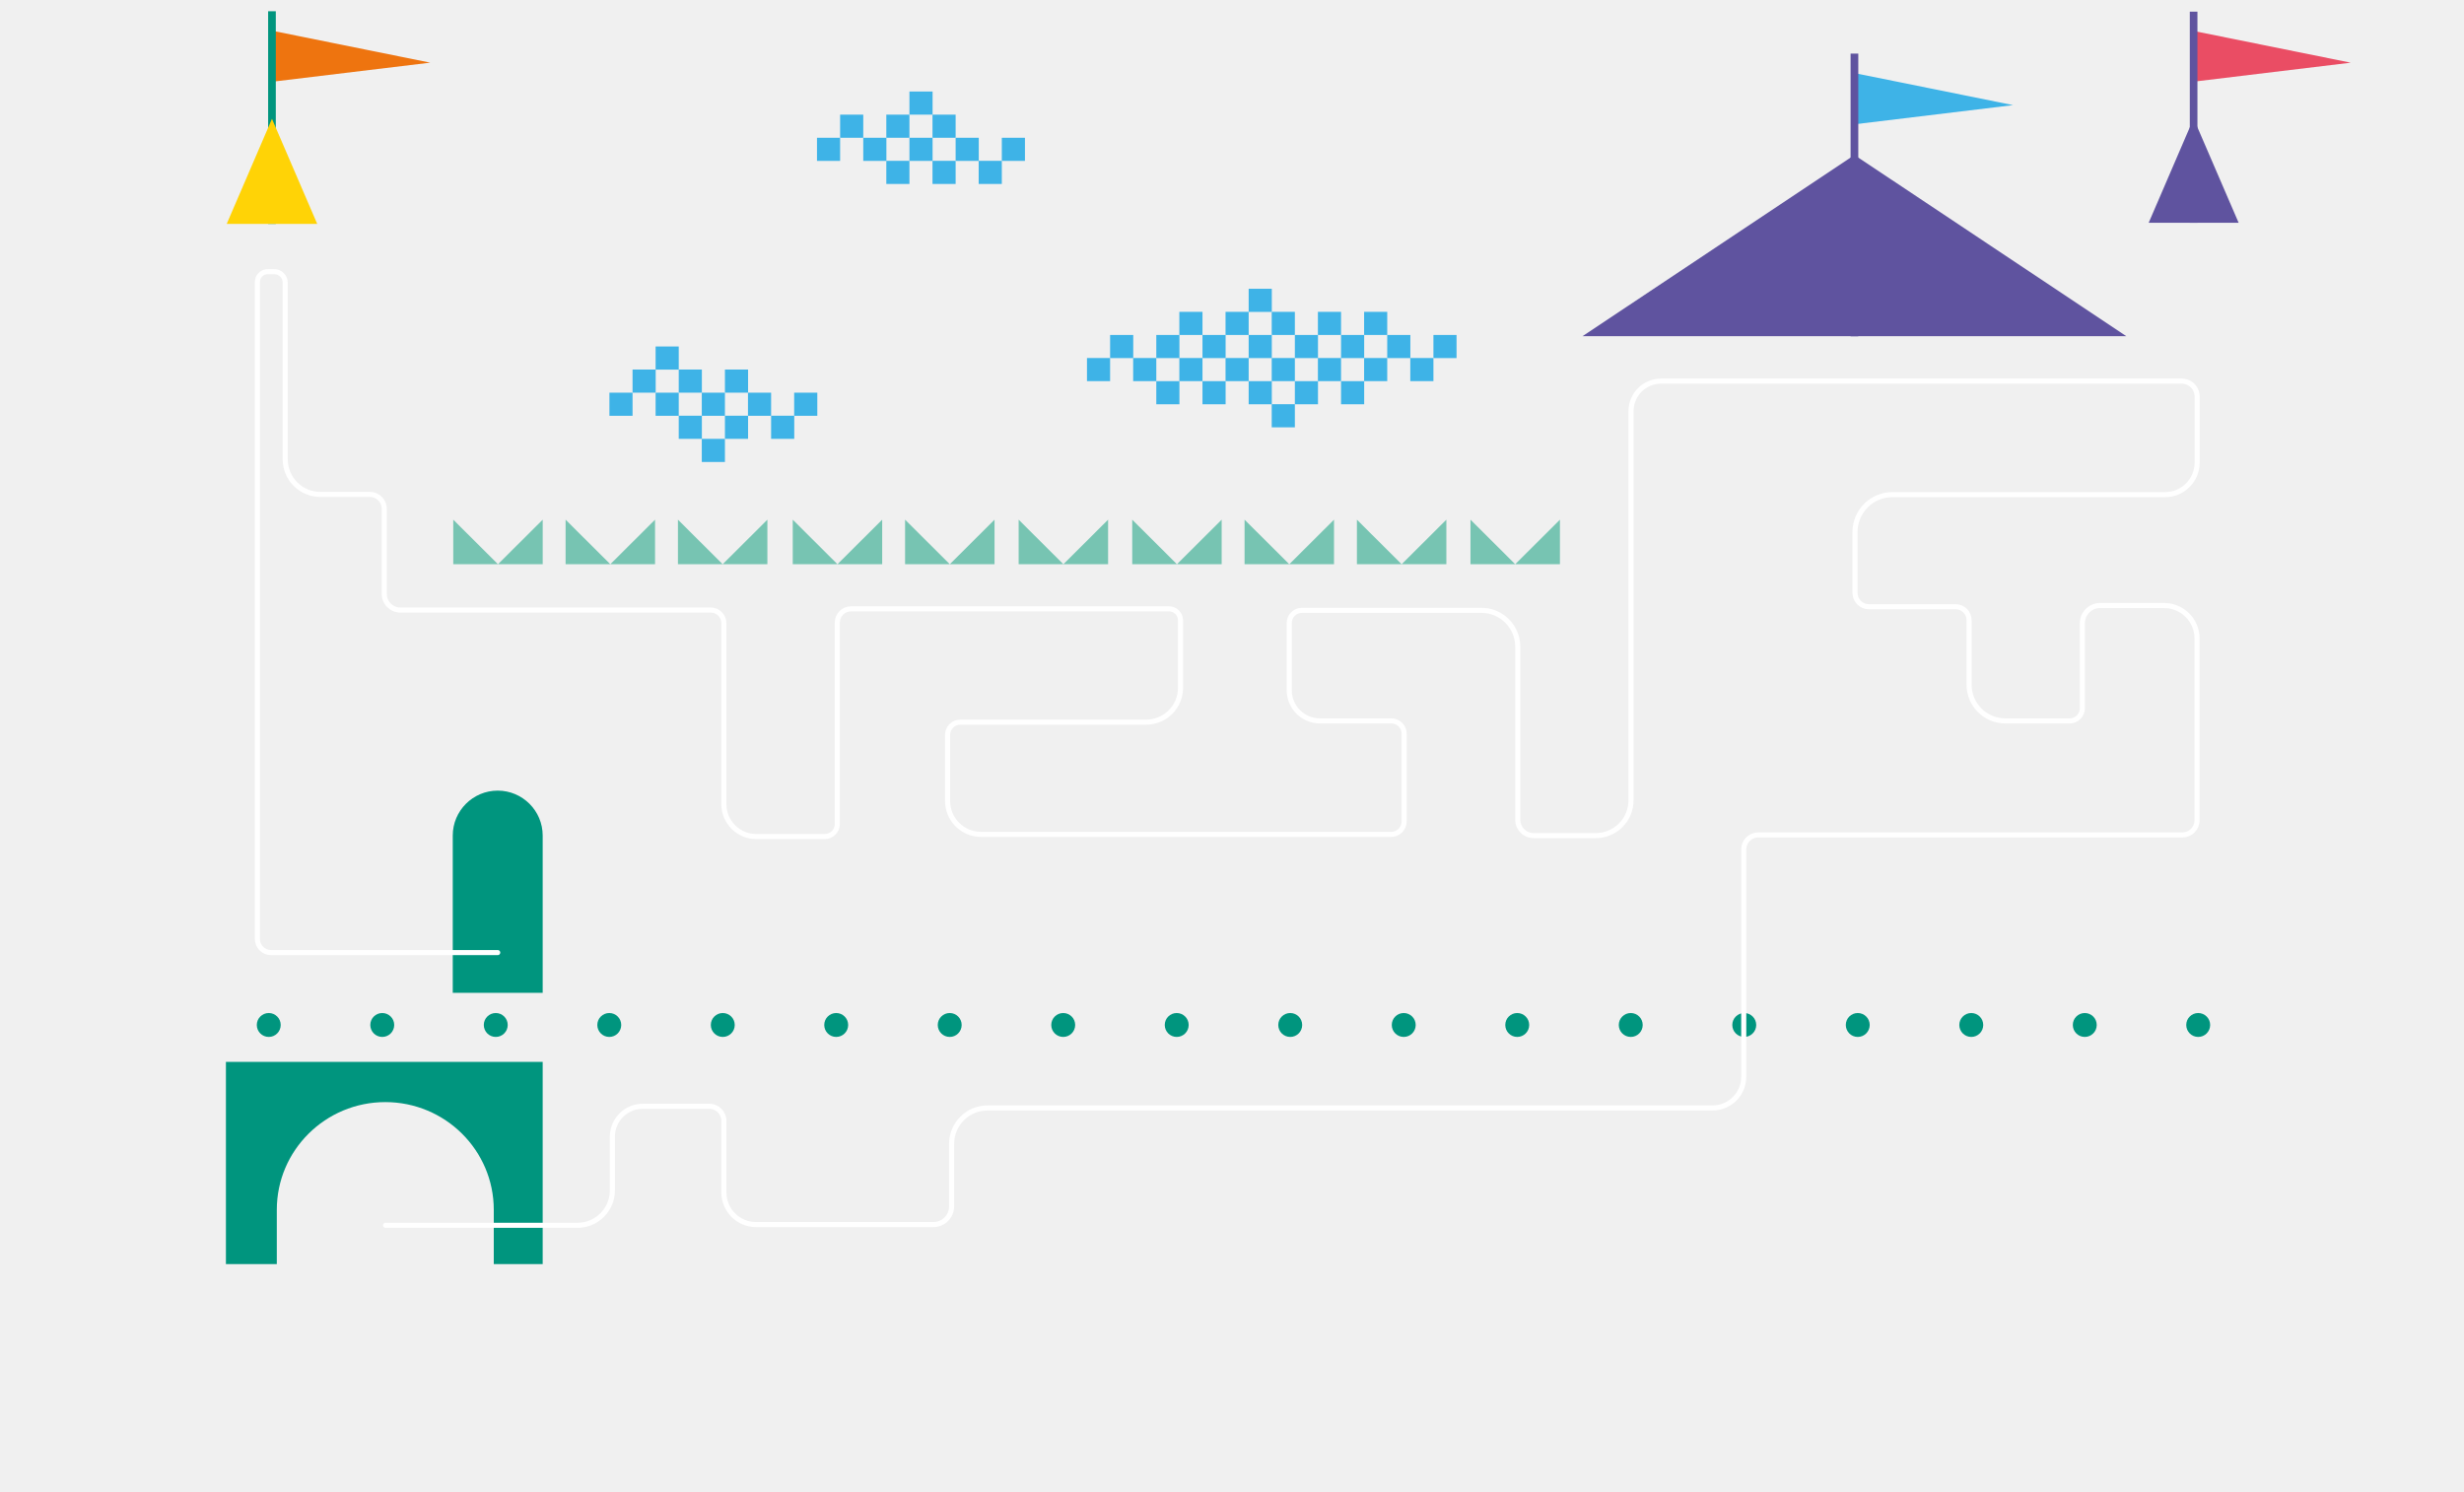
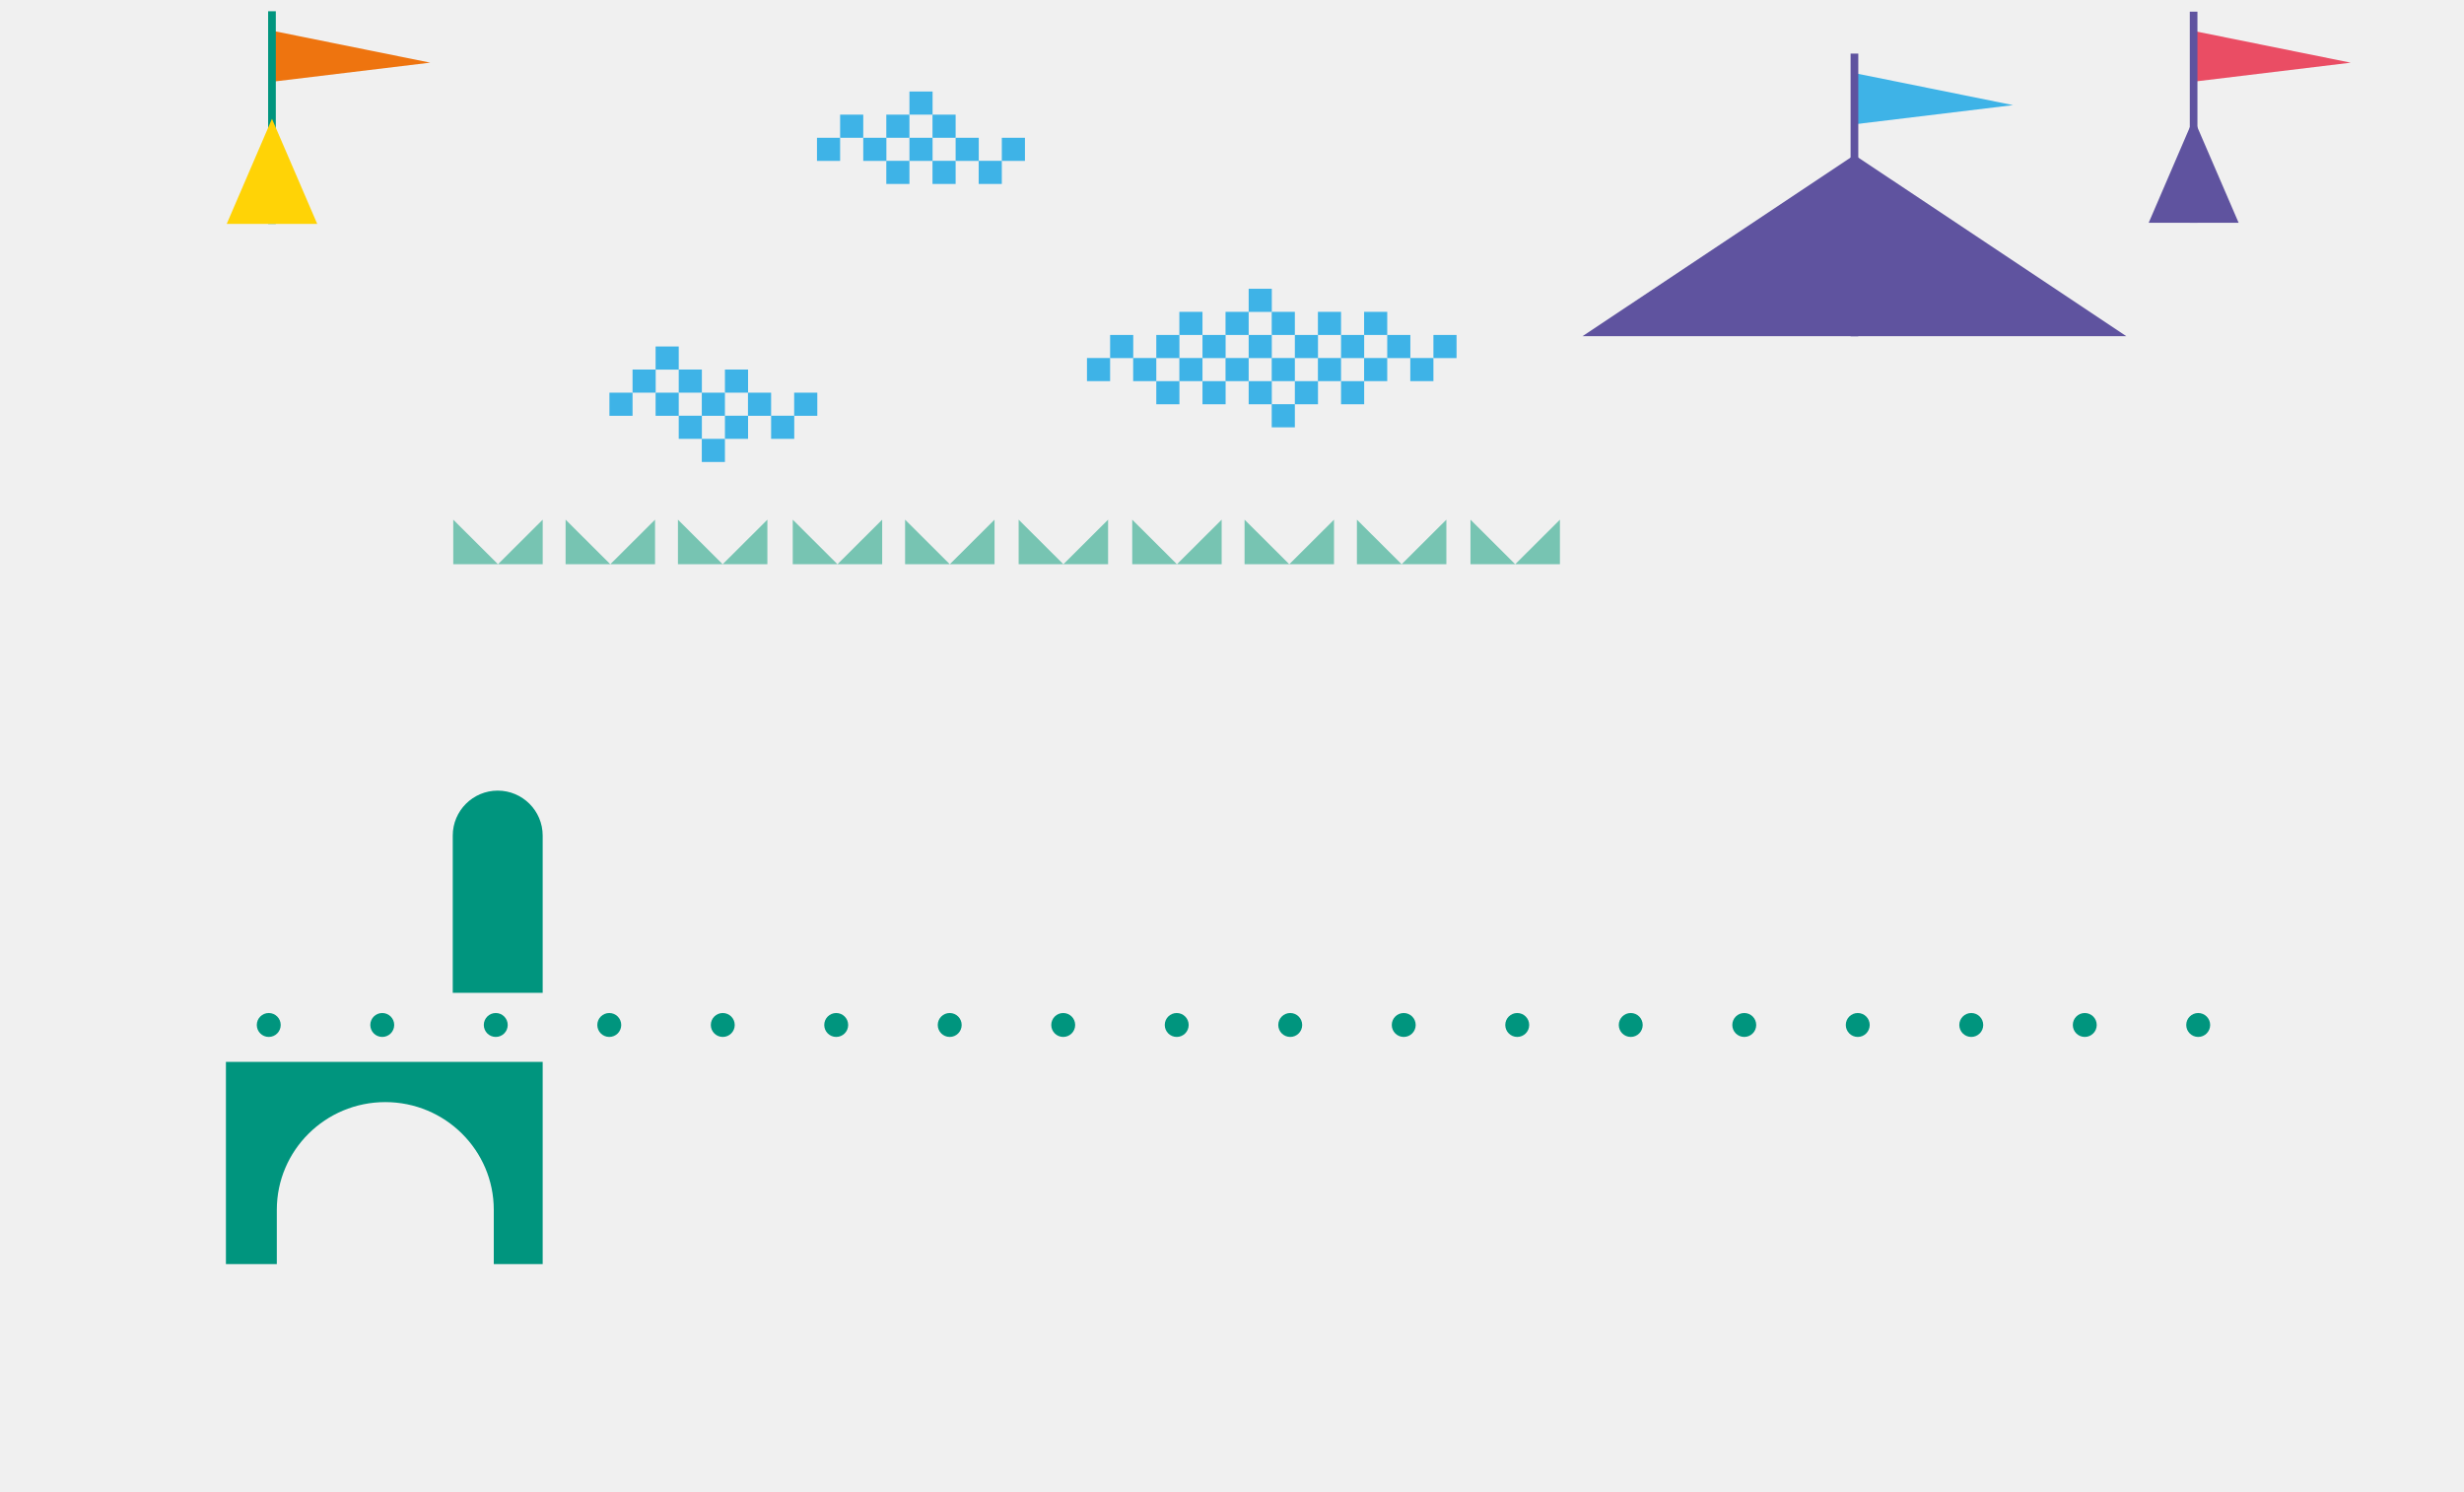
<svg xmlns="http://www.w3.org/2000/svg" width="100%" height="100%" viewBox="0 0 2012 1218" version="1.1" xml:space="preserve" style="fill-rule:evenodd;clip-rule:evenodd;stroke-miterlimit:10;">
  <g id="g5" transform="matrix(6.200279,0,0,6.200279,-146.1278,-98.59975)">
    <path id="polygon4" d="M83.26,84.35L89.15,90.22L83.26,90.22L83.26,84.35Z" style="fill:rgb(119,196,178);fill-rule:nonzero;" />
    <path id="polygon5" d="M95.04,84.35L89.15,90.22L95.04,90.22L95.04,84.35Z" style="fill:rgb(119,196,178);fill-rule:nonzero;" />
  </g>
  <g id="g51" transform="matrix(6.200279,0,0,6.200279,-54.39135,-98.59975)">
    <path id="polygon41" d="M83.26,84.35L89.15,90.22L83.26,90.22L83.26,84.35Z" style="fill:rgb(119,196,178);fill-rule:nonzero;" />
    <path id="polygon51" d="M95.04,84.35L89.15,90.22L95.04,90.22L95.04,84.35Z" style="fill:rgb(119,196,178);fill-rule:nonzero;" />
  </g>
  <g id="g52" transform="matrix(6.200279,0,0,6.200279,37.34513,-98.59975)">
    <path id="polygon42" d="M83.26,84.35L89.15,90.22L83.26,90.22L83.26,84.35Z" style="fill:rgb(119,196,178);fill-rule:nonzero;" />
    <path id="polygon52" d="M95.04,84.35L89.15,90.22L95.04,90.22L95.04,84.35Z" style="fill:rgb(119,196,178);fill-rule:nonzero;" />
  </g>
  <g id="g53" transform="matrix(6.200279,0,0,6.200279,131.0816,-98.59975)">
    <path id="polygon43" d="M83.26,84.35L89.15,90.22L83.26,90.22L83.26,84.35Z" style="fill:rgb(119,196,178);fill-rule:nonzero;" />
    <path id="polygon53" d="M95.04,84.35L89.15,90.22L95.04,90.22L95.04,84.35Z" style="fill:rgb(119,196,178);fill-rule:nonzero;" />
  </g>
  <g id="g54" transform="matrix(6.200279,0,0,6.200279,222.8181,-98.59975)">
    <path id="polygon44" d="M83.26,84.35L89.15,90.22L83.26,90.22L83.26,84.35Z" style="fill:rgb(119,196,178);fill-rule:nonzero;" />
    <path id="polygon54" d="M95.04,84.35L89.15,90.22L95.04,90.22L95.04,84.35Z" style="fill:rgb(119,196,178);fill-rule:nonzero;" />
  </g>
  <g id="g55" transform="matrix(6.200279,0,0,6.200279,315.5546,-98.59975)">
    <path id="polygon45" d="M83.26,84.35L89.15,90.22L83.26,90.22L83.26,84.35Z" style="fill:rgb(119,196,178);fill-rule:nonzero;" />
    <path id="polygon55" d="M95.04,84.35L89.15,90.22L95.04,90.22L95.04,84.35Z" style="fill:rgb(119,196,178);fill-rule:nonzero;" />
  </g>
  <g id="g56" transform="matrix(6.200279,0,0,6.200279,408.291,-98.59975)">
    <path id="polygon46" d="M83.26,84.35L89.15,90.22L83.26,90.22L83.26,84.35Z" style="fill:rgb(119,196,178);fill-rule:nonzero;" />
    <path id="polygon56" d="M95.04,84.35L89.15,90.22L95.04,90.22L95.04,84.35Z" style="fill:rgb(119,196,178);fill-rule:nonzero;" />
  </g>
  <g id="g57" transform="matrix(6.200279,0,0,6.200279,500.0275,-98.59975)">
    <path id="polygon47" d="M83.26,84.35L89.15,90.22L83.26,90.22L83.26,84.35Z" style="fill:rgb(119,196,178);fill-rule:nonzero;" />
    <path id="polygon57" d="M95.04,84.35L89.15,90.22L95.04,90.22L95.04,84.35Z" style="fill:rgb(119,196,178);fill-rule:nonzero;" />
  </g>
  <g id="g58" transform="matrix(6.200279,0,0,6.200279,591.764,-98.59975)">
    <path id="polygon48" d="M83.26,84.35L89.15,90.22L83.26,90.22L83.26,84.35Z" style="fill:rgb(119,196,178);fill-rule:nonzero;" />
    <path id="polygon58" d="M95.04,84.35L89.15,90.22L95.04,90.22L95.04,84.35Z" style="fill:rgb(119,196,178);fill-rule:nonzero;" />
  </g>
  <g id="g59" transform="matrix(6.200279,0,0,6.200279,684.5004,-98.59975)">
    <path id="polygon49" d="M83.26,84.35L89.15,90.22L83.26,90.22L83.26,84.35Z" style="fill:rgb(119,196,178);fill-rule:nonzero;" />
    <path id="polygon59" d="M95.04,84.35L89.15,90.22L95.04,90.22L95.04,84.35Z" style="fill:rgb(119,196,178);fill-rule:nonzero;" />
  </g>
  <g transform="matrix(6.273998,0,0,6.273998,-152.6681,-106.3782)">
    <g id="g1">
      <path id="polygon1" d="M59.73,20.95L59.73,27.6L80.33,25.11L59.73,20.95Z" style="fill:rgb(238,116,15);fill-rule:nonzero;" />
      <path id="line1" d="M59.73,46.1L59.73,18.42" style="fill:none;fill-rule:nonzero;stroke:rgb(0,149,126);stroke-width:1px;" />
    </g>
    <path id="polygon26" d="M53.84,46.1L65.62,46.1L59.73,32.42L53.84,46.1Z" style="fill:rgb(255,211,6);fill-rule:nonzero;" />
  </g>
  <g id="g126" transform="matrix(6.403146,0,0,6.403146,-214.4001,-21.63137)">
    <g id="g85">
      <rect id="rect73" x="111.2" y="53.46" width="2.95" height="2.95" style="fill:rgb(62,179,231);" />
      <rect id="rect74" x="114.15" y="50.51" width="2.95" height="2.95" style="fill:rgb(62,179,231);" />
      <rect id="rect75" x="117.09" y="53.46" width="2.95" height="2.95" style="fill:rgb(62,179,231);" />
      <rect id="rect76" x="120.04" y="56.4" width="2.95" height="2.95" style="fill:rgb(62,179,231);" />
      <rect id="rect77" x="122.98" y="53.46" width="2.95" height="2.95" style="fill:rgb(62,179,231);" />
      <rect id="rect78" x="125.93" y="56.4" width="2.95" height="2.95" style="fill:rgb(62,179,231);" />
      <rect id="rect79" x="125.93" y="50.51" width="2.95" height="2.95" style="fill:rgb(62,179,231);" />
      <rect id="rect80" x="128.87" y="53.46" width="2.95" height="2.95" style="fill:rgb(62,179,231);" />
      <rect id="rect81" x="131.82" y="56.4" width="2.95" height="2.95" style="fill:rgb(62,179,231);" />
      <rect id="rect82" x="134.76" y="53.46" width="2.95" height="2.95" style="fill:rgb(62,179,231);" />
      <rect id="rect83" x="122.98" y="59.35" width="2.95" height="2.95" style="fill:rgb(62,179,231);" />
      <rect id="rect84" x="117.09" y="47.57" width="2.95" height="2.95" style="fill:rgb(62,179,231);" />
      <rect id="rect85" x="120.04" y="50.51" width="2.95" height="2.95" style="fill:rgb(62,179,231);" />
    </g>
    <g id="g97">
      <rect id="rect86" x="137.67" y="20.95" width="2.95" height="2.95" style="fill:rgb(62,179,231);" />
      <rect id="rect87" x="143.57" y="20.95" width="2.95" height="2.95" style="fill:rgb(62,179,231);" />
      <rect id="rect88" x="146.51" y="23.89" width="2.95" height="2.95" style="fill:rgb(62,179,231);" />
      <rect id="rect89" x="140.62" y="18" width="2.95" height="2.95" style="fill:rgb(62,179,231);" />
      <rect id="rect90" x="149.46" y="20.95" width="2.95" height="2.95" style="fill:rgb(62,179,231);" />
      <rect id="rect91" x="152.4" y="23.89" width="2.95" height="2.95" style="fill:rgb(62,179,231);" />
      <rect id="rect92" x="152.4" y="18" width="2.95" height="2.95" style="fill:rgb(62,179,231);" />
      <rect id="rect93" x="155.35" y="20.95" width="2.95" height="2.95" style="fill:rgb(62,179,231);" />
      <rect id="rect94" x="158.29" y="23.89" width="2.95" height="2.95" style="fill:rgb(62,179,231);" />
      <rect id="rect95" x="161.24" y="20.95" width="2.95" height="2.95" style="fill:rgb(62,179,231);" />
      <rect id="rect96" x="146.51" y="18" width="2.95" height="2.95" style="fill:rgb(62,179,231);" />
      <rect id="rect97" x="149.46" y="15.05" width="2.95" height="2.95" style="fill:rgb(62,179,231);" />
    </g>
    <g id="g125">
      <rect id="rect98" x="172.1" y="49.04" width="2.95" height="2.95" style="fill:rgb(62,179,231);" />
      <rect id="rect99" x="177.99" y="49.04" width="2.95" height="2.95" style="fill:rgb(62,179,231);" />
      <rect id="rect100" x="180.94" y="51.99" width="2.95" height="2.95" style="fill:rgb(62,179,231);" />
      <rect id="rect101" x="175.05" y="46.1" width="2.95" height="2.95" style="fill:rgb(62,179,231);" />
      <rect id="rect102" x="183.88" y="49.04" width="2.95" height="2.95" style="fill:rgb(62,179,231);" />
      <rect id="rect103" x="186.83" y="51.99" width="2.95" height="2.95" style="fill:rgb(62,179,231);" />
      <rect id="rect104" x="186.83" y="46.1" width="2.95" height="2.95" style="fill:rgb(62,179,231);" />
      <rect id="rect105" x="189.77" y="43.15" width="2.95" height="2.95" style="fill:rgb(62,179,231);" />
      <rect id="rect106" x="192.72" y="40.21" width="2.95" height="2.95" style="fill:rgb(62,179,231);" />
      <rect id="rect107" x="189.77" y="49.04" width="2.95" height="2.95" style="fill:rgb(62,179,231);" />
      <rect id="rect108" x="192.72" y="46.1" width="2.95" height="2.95" style="fill:rgb(62,179,231);" />
      <rect id="rect109" x="195.66" y="43.15" width="2.95" height="2.95" style="fill:rgb(62,179,231);" />
      <rect id="rect110" x="192.72" y="51.99" width="2.95" height="2.95" style="fill:rgb(62,179,231);" />
      <rect id="rect111" x="195.66" y="54.93" width="2.95" height="2.95" style="fill:rgb(62,179,231);" />
      <rect id="rect112" x="195.66" y="49.04" width="2.95" height="2.95" style="fill:rgb(62,179,231);" />
      <rect id="rect113" x="198.61" y="51.99" width="2.95" height="2.95" style="fill:rgb(62,179,231);" />
      <rect id="rect114" x="198.61" y="46.1" width="2.95" height="2.95" style="fill:rgb(62,179,231);" />
      <rect id="rect115" x="201.55" y="49.04" width="2.95" height="2.95" style="fill:rgb(62,179,231);" />
      <rect id="rect116" x="204.5" y="51.99" width="2.95" height="2.95" style="fill:rgb(62,179,231);" />
      <rect id="rect117" x="201.55" y="43.15" width="2.95" height="2.95" style="fill:rgb(62,179,231);" />
      <rect id="rect118" x="204.5" y="46.1" width="2.95" height="2.95" style="fill:rgb(62,179,231);" />
      <rect id="rect119" x="207.44" y="49.04" width="2.95" height="2.95" style="fill:rgb(62,179,231);" />
      <rect id="rect120" x="207.44" y="43.15" width="2.95" height="2.95" style="fill:rgb(62,179,231);" />
      <rect id="rect121" x="210.39" y="46.1" width="2.95" height="2.95" style="fill:rgb(62,179,231);" />
      <rect id="rect122" x="213.33" y="49.04" width="2.95" height="2.95" style="fill:rgb(62,179,231);" />
      <rect id="rect123" x="216.28" y="46.1" width="2.95" height="2.95" style="fill:rgb(62,179,231);" />
      <rect id="rect124" x="180.94" y="46.1" width="2.95" height="2.95" style="fill:rgb(62,179,231);" />
      <rect id="rect125" x="183.88" y="43.15" width="2.95" height="2.95" style="fill:rgb(62,179,231);" />
    </g>
  </g>
  <g transform="matrix(6.288464,0,0,6.288464,-156.3317,-107.8339)">
    <g id="g3">
      <path id="polygon3" d="M265.66,26.64L265.66,33.29L286.26,30.8L265.66,26.64Z" style="fill:rgb(62,179,231);fill-rule:nonzero;" />
      <path id="line3" d="M265.66,60.82L265.66,24.11" style="fill:none;fill-rule:nonzero;stroke:rgb(95,83,159);stroke-width:1px;" />
    </g>
    <path id="polygon24" d="M230.35,60.81L300.97,60.81L265.66,37.28L230.35,60.81Z" style="fill:rgb(95,83,159);fill-rule:nonzero;" />
  </g>
  <g transform="matrix(6.228559,0,0,6.228559,-138.2651,-105.213)">
    <g id="g2">
      <path id="polygon2" d="M309.78,20.95L309.78,27.6L330.38,25.11L309.78,20.95Z" style="fill:rgb(234,77,100);fill-rule:nonzero;" />
      <path id="line2" d="M309.78,46.1L309.78,18.42" style="fill:none;fill-rule:nonzero;stroke:rgb(95,83,159);stroke-width:1px;" />
    </g>
    <path id="polygon25" d="M303.89,46.1L315.68,46.1L309.78,32.42L303.89,46.1Z" style="fill:rgb(95,83,159);fill-rule:nonzero;" />
  </g>
  <g id="g32" transform="matrix(6.233847,0,0,6.233847,-149.3359,-100.1447)">
    <path id="path31" d="M95.04,146.13L95.04,125.53C95.04,122.28 92.4,119.64 89.15,119.64C85.9,119.64 83.26,122.28 83.26,125.53L83.26,146.13L95.04,146.13Z" style="fill:rgb(0,149,126);fill-rule:nonzero;" />
  </g>
  <g id="rect30" transform="matrix(6.278082,0,0,6.233847,-153.54,-95.36844)">
    <g id="g31">
      <path id="rect301" d="M60.46,180.9L53.84,180.9L53.84,154.41L95.04,154.41L95.04,180.9L88.68,180.9L88.68,173.79C88.68,166 82.36,159.68 74.57,159.68C66.78,159.68 60.46,166 60.46,173.79L60.46,180.9Z" style="fill:rgb(0,149,126);" />
    </g>
  </g>
  <g id="g71" transform="matrix(6.300776,0,0,6.300776,-156.8939,-109.7511)">
    <circle id="circle54" cx="59.73" cy="150.27" r="1.55" style="fill:rgb(0,149,126);" />
    <circle id="circle55" cx="74.44" cy="150.27" r="1.55" style="fill:rgb(0,149,126);" />
    <circle id="circle56" cx="89.15" cy="150.27" r="1.55" style="fill:rgb(0,149,126);" />
    <circle id="circle57" cx="103.86" cy="150.27" r="1.55" style="fill:rgb(0,149,126);" />
    <circle id="circle58" cx="118.57" cy="150.27" r="1.55" style="fill:rgb(0,149,126);" />
    <circle id="circle59" cx="133.27" cy="150.27" r="1.55" style="fill:rgb(0,149,126);" />
    <circle id="circle60" cx="147.98" cy="150.27" r="1.55" style="fill:rgb(0,149,126);" />
    <circle id="circle61" cx="162.69" cy="150.27" r="1.55" style="fill:rgb(0,149,126);" />
    <circle id="circle62" cx="177.4" cy="150.27" r="1.55" style="fill:rgb(0,149,126);" />
    <circle id="circle63" cx="192.11" cy="150.27" r="1.55" style="fill:rgb(0,149,126);" />
    <circle id="circle64" cx="206.82" cy="150.27" r="1.55" style="fill:rgb(0,149,126);" />
    <circle id="circle65" cx="221.53" cy="150.27" r="1.55" style="fill:rgb(0,149,126);" />
    <circle id="circle66" cx="236.24" cy="150.27" r="1.55" style="fill:rgb(0,149,126);" />
    <circle id="circle67" cx="250.95" cy="150.27" r="1.55" style="fill:rgb(0,149,126);" />
    <circle id="circle68" cx="265.66" cy="150.27" r="1.55" style="fill:rgb(0,149,126);" />
    <circle id="circle69" cx="280.37" cy="150.27" r="1.55" style="fill:rgb(0,149,126);" />
    <circle id="circle70" cx="295.08" cy="150.27" r="1.55" style="fill:rgb(0,149,126);" />
    <circle id="circle71" cx="309.78" cy="150.27" r="1.55" style="fill:rgb(0,149,126);" />
  </g>
-   <path d="M406.412,777.944L221.325,777.944C215.155,777.945 210.153,772.943 210.153,766.772L210.153,230.327C210.153,228.08 211.045,225.925 212.634,224.336C214.223,222.747 216.378,221.854 218.625,221.854C220.354,221.854 222.178,221.854 223.923,221.854C228.879,221.854 232.896,225.871 232.896,230.827C232.896,256.83 232.896,333.05 232.896,375.098C232.896,390.932 245.732,403.768 261.566,403.768L302.008,403.768C308.511,403.768 313.782,409.039 313.782,415.541C313.782,433.23 313.782,466.553 313.782,485.028C313.782,492.302 319.679,498.2 326.954,498.2L580.34,498.2C583.194,498.2 585.931,499.333 587.949,501.351C589.966,503.369 591.1,506.106 591.1,508.959C591.1,537.455 591.1,615.51 591.1,656.78C591.1,671.351 602.912,683.163 617.483,683.163L673.535,683.163C679.153,683.163 683.707,678.608 683.707,672.99C683.707,640.913 683.707,542.028 683.707,508.473C683.707,502.247 688.754,497.2 694.98,497.2C740.769,497.2 912.393,497.2 954.556,497.2C957.048,497.2 959.439,498.19 961.202,499.953C962.964,501.715 963.954,504.106 963.954,506.599C963.954,519.429 963.954,542.977 963.954,561.748C963.954,577.215 951.416,589.754 935.948,589.754C892.963,589.754 812.704,589.754 784.152,589.754C781.391,589.754 778.743,590.851 776.79,592.804C774.837,594.756 773.74,597.404 773.74,600.166C773.74,613.184 773.74,635.962 773.74,654.094C773.74,661.34 776.619,668.289 781.742,673.412C786.866,678.536 793.815,681.414 801.06,681.414C876.674,681.414 1086.4,681.414 1135.969,681.414C1138.78,681.414 1141.476,680.297 1143.463,678.31C1145.451,676.322 1146.567,673.626 1146.567,670.816L1146.567,599.141C1146.567,593.404 1141.917,588.754 1136.18,588.754L1077.792,588.754C1063.954,588.754 1052.736,577.536 1052.736,563.698L1052.736,508.823C1052.736,503.095 1057.38,498.451 1063.108,498.451C1090.763,498.451 1167.048,498.451 1209.631,498.451C1226.044,498.451 1239.349,511.757 1239.349,528.17C1239.349,568.872 1239.349,640.232 1239.349,669.417C1239.349,676.595 1245.169,682.414 1252.347,682.414L1303.011,682.414C1310.654,682.414 1317.985,679.378 1323.39,673.973C1328.794,668.568 1331.831,661.238 1331.831,653.594C1331.831,582.868 1331.831,401.699 1331.831,335.732C1331.831,329.235 1334.411,323.005 1339.005,318.411C1343.599,313.818 1349.829,311.237 1356.325,311.237C1440.873,311.237 1718.713,311.237 1781.467,311.237C1784.828,311.237 1788.051,312.572 1790.428,314.949C1792.804,317.325 1794.139,320.548 1794.139,323.909L1794.139,377.699C1794.139,392.208 1782.377,403.97 1767.869,403.97C1715.917,403.97 1600.317,403.97 1545.163,403.97C1537.095,403.97 1529.358,407.175 1523.654,412.879C1517.949,418.584 1514.744,426.321 1514.744,434.388C1514.744,451.495 1514.744,471.838 1514.744,484.203C1514.744,487.199 1515.935,490.073 1518.053,492.191C1520.172,494.31 1523.046,495.5 1526.042,495.5C1544.062,495.5 1579.09,495.5 1596.903,495.5C1602.963,495.5 1607.876,500.413 1607.876,506.473C1607.876,519.347 1607.876,541.216 1607.876,559.174C1607.876,575.51 1621.119,588.754 1637.456,588.754C1655.464,588.754 1677.364,588.754 1689.998,588.754C1695.72,588.754 1700.357,584.116 1700.357,578.395C1700.357,561.553 1700.357,528.187 1700.357,508.998C1700.357,505.153 1701.885,501.465 1704.604,498.747C1707.322,496.028 1711.01,494.5 1714.855,494.5C1728.754,494.5 1750.076,494.5 1767.095,494.5C1774.242,494.5 1781.095,497.339 1786.149,502.393C1791.202,507.446 1794.041,514.299 1794.041,521.446C1794.041,562.799 1794.041,640.236 1794.041,669.889C1794.041,673.065 1792.779,676.11 1790.534,678.355C1788.289,680.601 1785.243,681.862 1782.068,681.862L1435.687,681.862C1432.551,681.862 1429.544,683.108 1427.327,685.325C1425.11,687.542 1423.864,690.549 1423.864,693.685C1423.864,728.507 1423.864,831.261 1423.864,879.399C1423.864,893.438 1412.483,904.819 1398.443,904.819L806.435,904.819C790.201,904.819 777.041,917.979 777.041,934.213L777.041,985.202C777.041,989.14 775.477,992.917 772.692,995.701C769.908,998.485 766.132,1000.05 762.194,1000.05C730.719,1000.05 656.94,1000.05 617.332,1000.05C602.845,1000.05 591.1,988.305 591.1,973.817C591.1,954.773 591.1,929.9 591.1,915.404C591.1,908.813 585.757,903.47 579.166,903.47C565.434,903.47 542.512,903.47 524.865,903.47C511.157,903.47 500.045,914.582 500.045,928.29L500.045,972.156C500.045,987.893 487.287,1000.651 471.55,1000.651L314.831,1000.651" style="fill:white;fill-opacity:0;stroke:white;stroke-width:4.15px;stroke-linecap:round;stroke-linejoin:round;stroke-miterlimit:1.5;" />
</svg>
